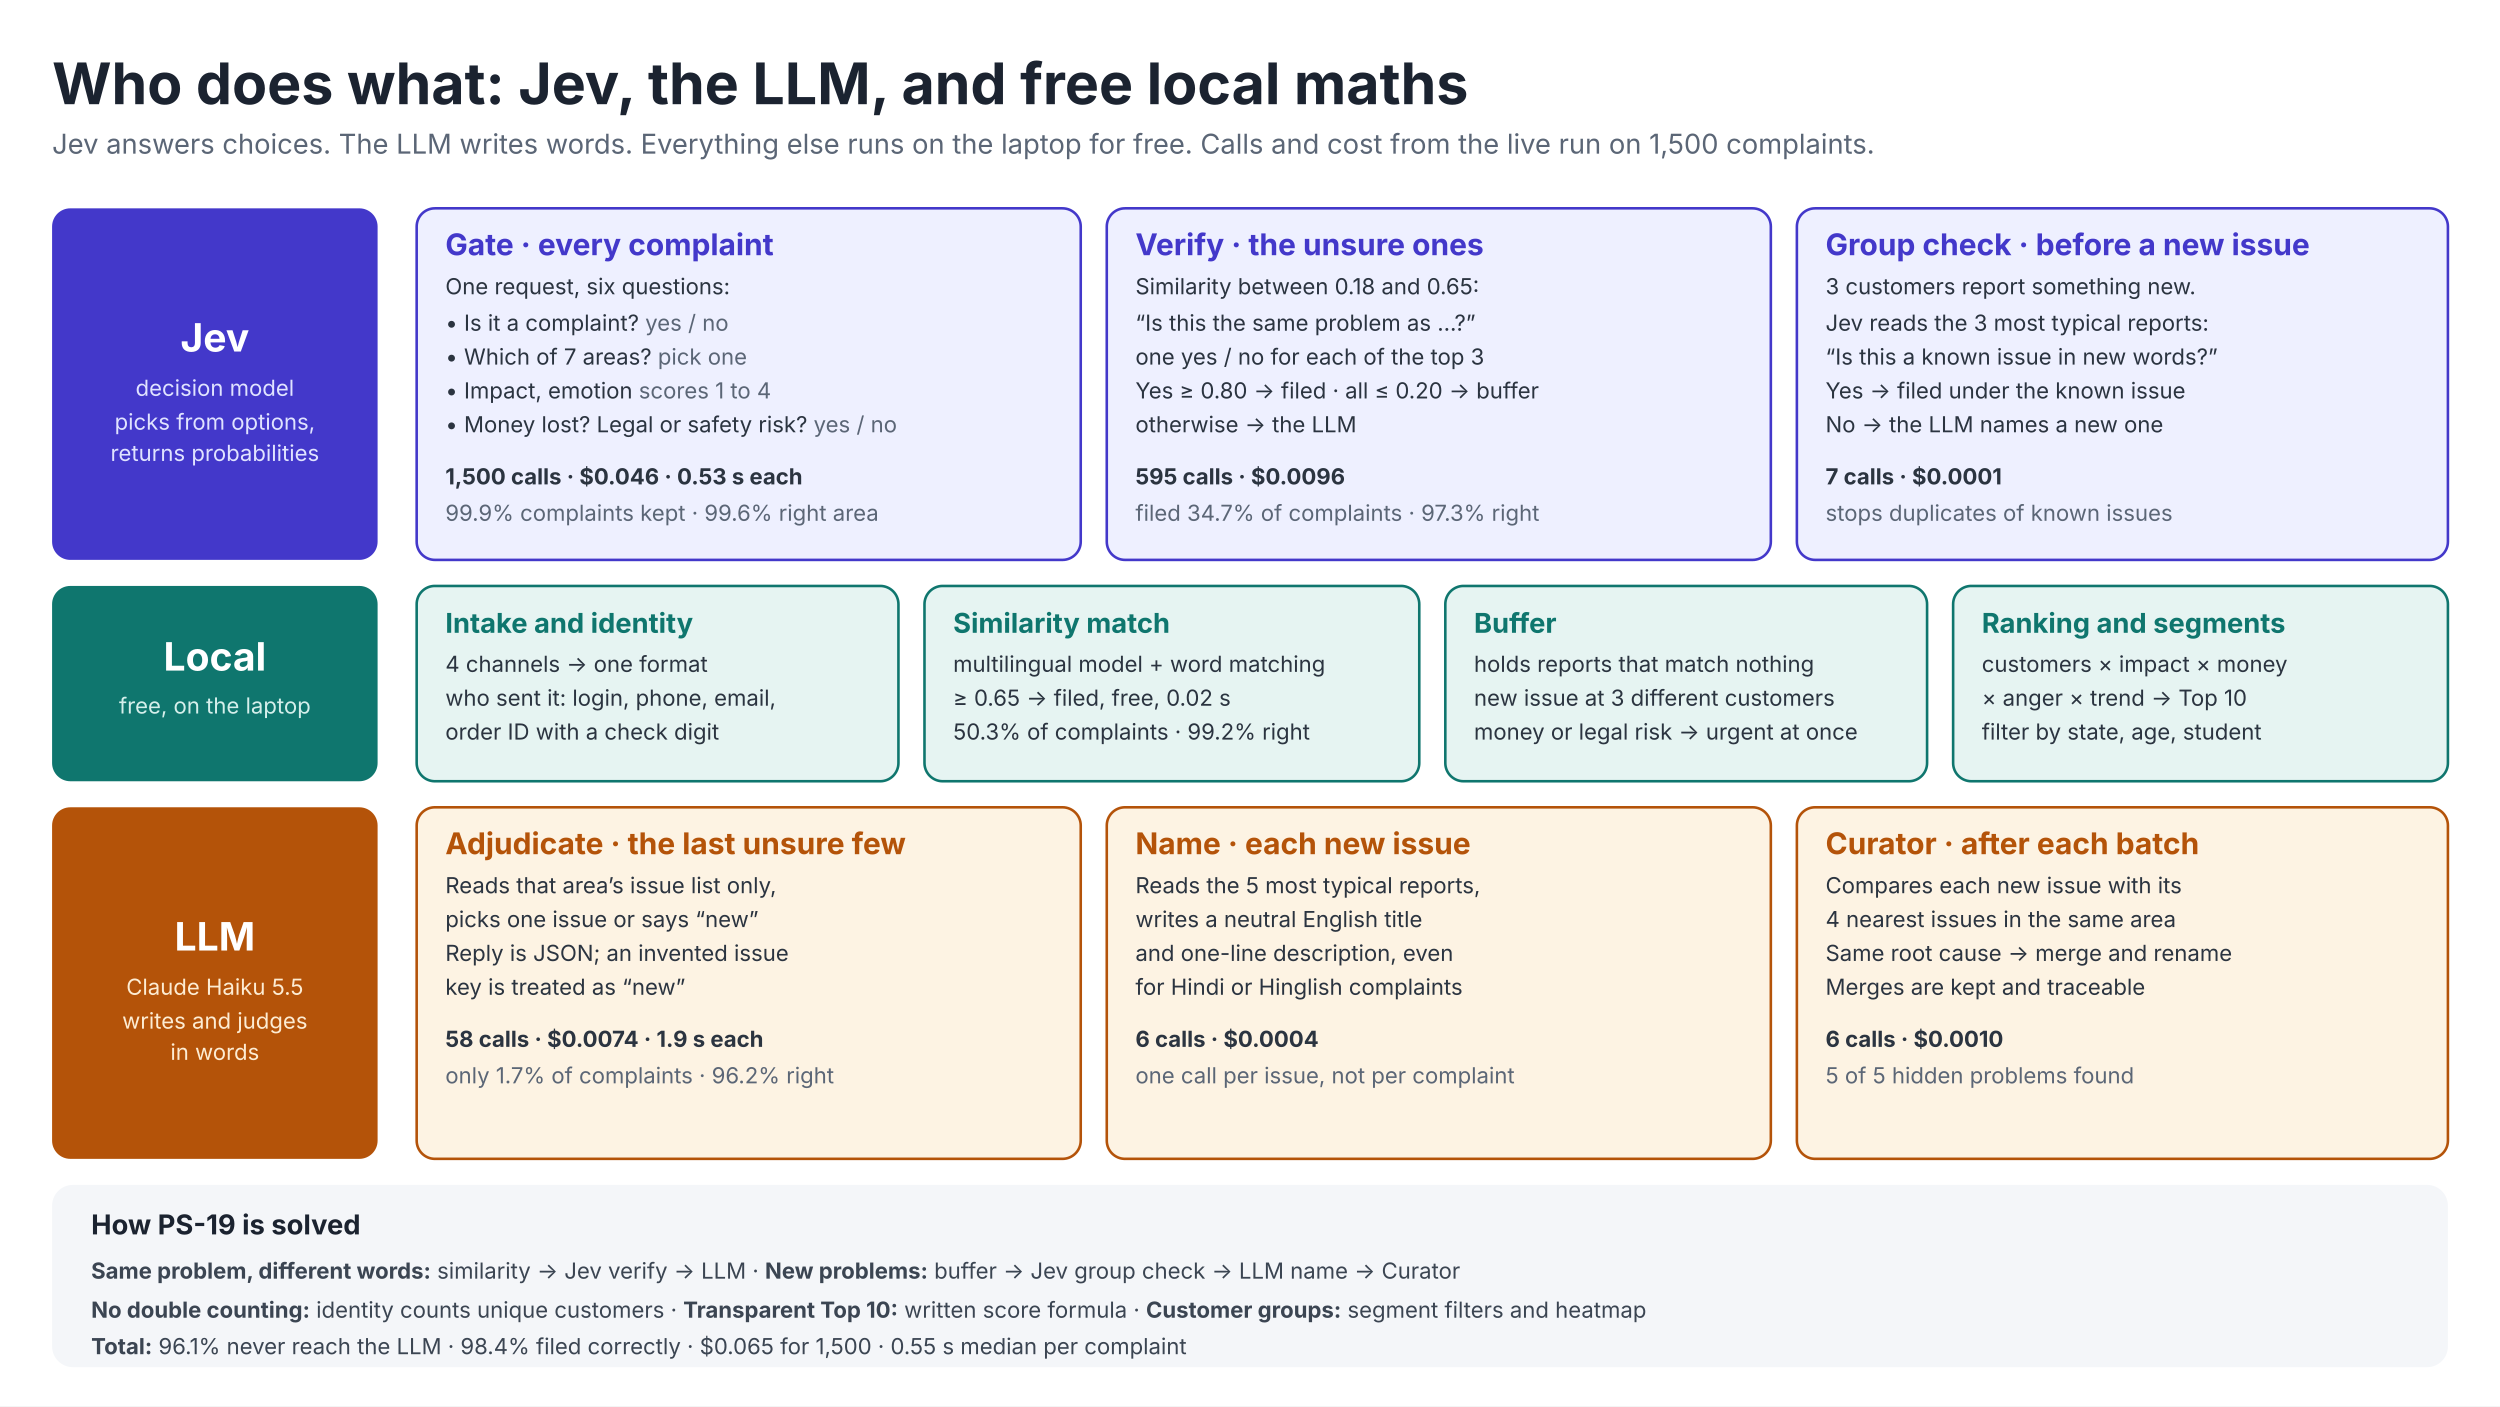
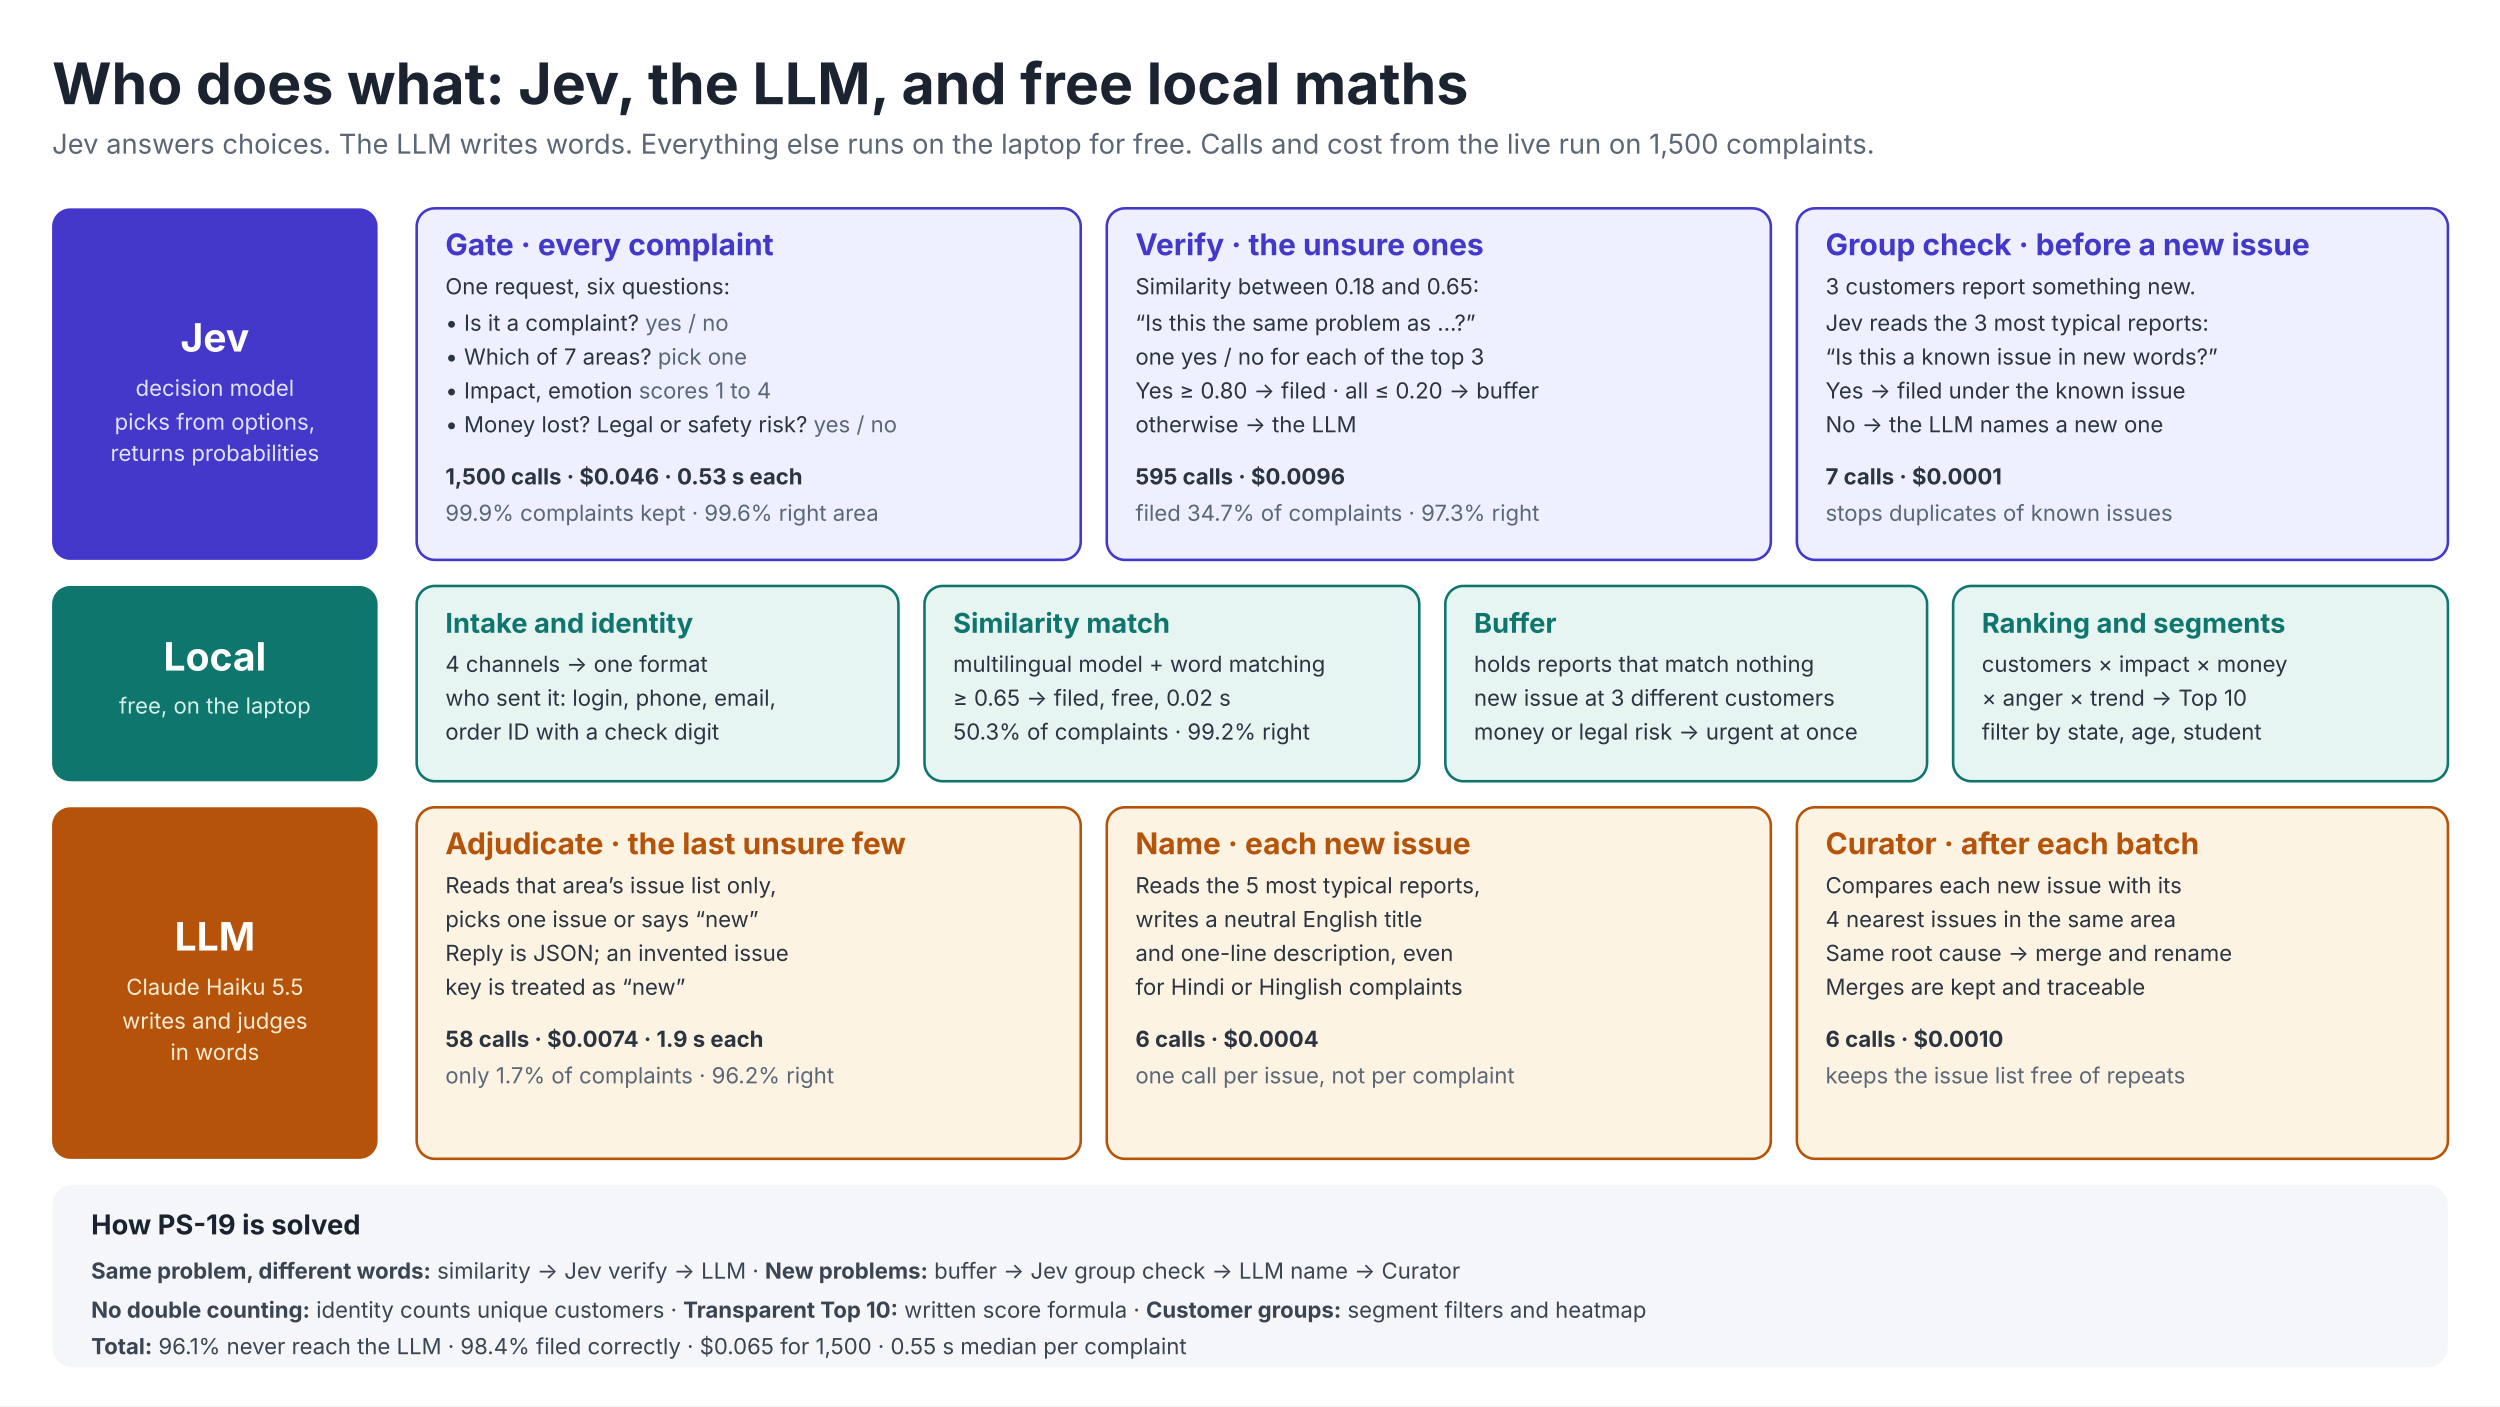
<svg xmlns="http://www.w3.org/2000/svg" width="1920" height="1080" viewBox="0 0 1920 1080" font-family="Segoe UI, Inter, Arial, sans-serif">
  <rect width="1920" height="1080" fill="#FFFFFF" />
  <text x="40" y="80" font-size="44" font-weight="700" fill="#1B2330">Who does what: Jev, the LLM, and free local maths</text>
  <text x="40" y="118" font-size="21" fill="#5B6676">Jev answers choices. The LLM writes words. Everything else runs on the laptop for free. Calls and cost from the live run on 1,500 complaints.</text>
  <g font-weight="700">
    <rect x="40" y="160" width="250" height="270" rx="14" fill="#4338CA" />
    <text x="165" y="270" font-size="30" fill="#FFFFFF" text-anchor="middle">Jev</text>
    <text x="165" y="304" font-size="17" font-weight="400" fill="#E0E3FF" text-anchor="middle">decision model</text>
    <text x="165" y="330" font-size="17" font-weight="400" fill="#E0E3FF" text-anchor="middle">picks from options,</text>
    <text x="165" y="354" font-size="17" font-weight="400" fill="#E0E3FF" text-anchor="middle">returns probabilities</text>
    <rect x="40" y="450" width="250" height="150" rx="14" fill="#0F766E" />
    <text x="165" y="515" font-size="30" fill="#FFFFFF" text-anchor="middle">Local</text>
    <text x="165" y="548" font-size="17" font-weight="400" fill="#D5EFEB" text-anchor="middle">free, on the laptop</text>
    <rect x="40" y="620" width="250" height="270" rx="14" fill="#B45309" />
    <text x="165" y="730" font-size="30" fill="#FFFFFF" text-anchor="middle">LLM</text>
    <text x="165" y="764" font-size="17" font-weight="400" fill="#FDECD3" text-anchor="middle">Claude Haiku 5.5</text>
    <text x="165" y="790" font-size="17" font-weight="400" fill="#FDECD3" text-anchor="middle">writes and judges</text>
    <text x="165" y="814" font-size="17" font-weight="400" fill="#FDECD3" text-anchor="middle">in words</text>
  </g>
  <g font-size="17" fill="#2B3440">
    <rect x="320" y="160" width="510" height="270" rx="14" fill="#EEF0FF" stroke="#4338CA" stroke-width="2" />
    <text x="342" y="196" font-size="23" font-weight="700" fill="#4338CA">Gate · every complaint</text>
    <text x="342" y="226">One request, six questions:</text>
    <text x="342" y="254">• Is it a complaint? <tspan fill="#5B6676">yes / no</tspan>
    </text>
    <text x="342" y="280">• Which of 7 areas? <tspan fill="#5B6676">pick one</tspan>
    </text>
    <text x="342" y="306">• Impact, emotion <tspan fill="#5B6676">scores 1 to 4</tspan>
    </text>
    <text x="342" y="332">• Money lost? Legal or safety risk? <tspan fill="#5B6676">yes / no</tspan>
    </text>
    <text x="342" y="372" font-weight="700">1,500 calls · $0.046 · 0.53 s each</text>
    <text x="342" y="400" fill="#5B6676">99.9% complaints kept · 99.6% right area</text>
    <rect x="850" y="160" width="510" height="270" rx="14" fill="#EEF0FF" stroke="#4338CA" stroke-width="2" />
    <text x="872" y="196" font-size="23" font-weight="700" fill="#4338CA">Verify · the unsure ones</text>
    <text x="872" y="226">Similarity between 0.18 and 0.65:</text>
    <text x="872" y="254">“Is this the same problem as …?”</text>
    <text x="872" y="280">one yes / no for each of the top 3</text>
    <text x="872" y="306">Yes ≥ 0.80 → filed · all ≤ 0.20 → buffer</text>
    <text x="872" y="332">otherwise → the LLM</text>
    <text x="872" y="372" font-weight="700">595 calls · $0.0096</text>
    <text x="872" y="400" fill="#5B6676">filed 34.7% of complaints · 97.3% right</text>
    <rect x="1380" y="160" width="500" height="270" rx="14" fill="#EEF0FF" stroke="#4338CA" stroke-width="2" />
    <text x="1402" y="196" font-size="23" font-weight="700" fill="#4338CA">Group check · before a new issue</text>
    <text x="1402" y="226">3 customers report something new.</text>
    <text x="1402" y="254">Jev reads the 3 most typical reports:</text>
    <text x="1402" y="280">“Is this a known issue in new words?”</text>
    <text x="1402" y="306">Yes → filed under the known issue</text>
    <text x="1402" y="332">No → the LLM names a new one</text>
    <text x="1402" y="372" font-weight="700">7 calls · $0.0001</text>
    <text x="1402" y="400" fill="#5B6676">stops duplicates of known issues</text>
    <g>
      <rect x="320" y="450" width="370" height="150" rx="14" fill="#E6F4F2" stroke="#0F766E" stroke-width="2" />
      <text x="342" y="486" font-size="21" font-weight="700" fill="#0F766E">Intake and identity</text>
      <text x="342" y="516">4 channels → one format</text>
      <text x="342" y="542">who sent it: login, phone, email,</text>
      <text x="342" y="568">order ID with a check digit</text>
      <rect x="710" y="450" width="380" height="150" rx="14" fill="#E6F4F2" stroke="#0F766E" stroke-width="2" />
      <text x="732" y="486" font-size="21" font-weight="700" fill="#0F766E">Similarity match</text>
      <text x="732" y="516">multilingual model + word matching</text>
      <text x="732" y="542">≥ 0.65 → filed, free, 0.02 s</text>
      <text x="732" y="568">50.3% of complaints · 99.2% right</text>
      <rect x="1110" y="450" width="370" height="150" rx="14" fill="#E6F4F2" stroke="#0F766E" stroke-width="2" />
      <text x="1132" y="486" font-size="21" font-weight="700" fill="#0F766E">Buffer</text>
      <text x="1132" y="516">holds reports that match nothing</text>
      <text x="1132" y="542">new issue at 3 different customers</text>
      <text x="1132" y="568">money or legal risk → urgent at once</text>
      <rect x="1500" y="450" width="380" height="150" rx="14" fill="#E6F4F2" stroke="#0F766E" stroke-width="2" />
      <text x="1522" y="486" font-size="21" font-weight="700" fill="#0F766E">Ranking and segments</text>
      <text x="1522" y="516">customers × impact × money</text>
      <text x="1522" y="542">× anger × trend → Top 10</text>
      <text x="1522" y="568">filter by state, age, student</text>
    </g>
    <rect x="320" y="620" width="510" height="270" rx="14" fill="#FDF3E3" stroke="#B45309" stroke-width="2" />
    <text x="342" y="656" font-size="23" font-weight="700" fill="#B45309">Adjudicate · the last unsure few</text>
    <text x="342" y="686">Reads that area’s issue list only,</text>
    <text x="342" y="712">picks one issue or says “new”</text>
    <text x="342" y="738">Reply is JSON; an invented issue</text>
    <text x="342" y="764">key is treated as “new”</text>
    <text x="342" y="804" font-weight="700">58 calls · $0.0074 · 1.9 s each</text>
    <text x="342" y="832" fill="#5B6676">only 1.7% of complaints · 96.2% right</text>
    <rect x="850" y="620" width="510" height="270" rx="14" fill="#FDF3E3" stroke="#B45309" stroke-width="2" />
    <text x="872" y="656" font-size="23" font-weight="700" fill="#B45309">Name · each new issue</text>
    <text x="872" y="686">Reads the 5 most typical reports,</text>
    <text x="872" y="712">writes a neutral English title</text>
    <text x="872" y="738">and one-line description, even</text>
    <text x="872" y="764">for Hindi or Hinglish complaints</text>
    <text x="872" y="804" font-weight="700">6 calls · $0.0004</text>
    <text x="872" y="832" fill="#5B6676">one call per issue, not per complaint</text>
    <rect x="1380" y="620" width="500" height="270" rx="14" fill="#FDF3E3" stroke="#B45309" stroke-width="2" />
    <text x="1402" y="656" font-size="23" font-weight="700" fill="#B45309">Curator · after each batch</text>
    <text x="1402" y="686">Compares each new issue with its</text>
    <text x="1402" y="712">4 nearest issues in the same area</text>
    <text x="1402" y="738">Same root cause → merge and rename</text>
    <text x="1402" y="764">Merges are kept and traceable</text>
    <text x="1402" y="804" font-weight="700">6 calls · $0.0010</text>
-     <text x="1402" y="832" fill="#5B6676">5 of 5 hidden problems found</text>
+     <text x="1402" y="832" fill="#5B6676">keeps the issue list free of repeats</text>
  </g>
  <rect x="40" y="910" width="1840" height="140" rx="16" fill="#F4F6F9" />
  <text x="70" y="948" font-size="21" font-weight="700" fill="#1B2330">How PS-19 is solved</text>
  <g font-size="17" fill="#3B4552">
    <text x="70" y="982">
      <tspan font-weight="700">Same problem, different words:</tspan> similarity → Jev verify → LLM  ·  <tspan font-weight="700">New problems:</tspan> buffer → Jev group check → LLM name → Curator</text>
    <text x="70" y="1012">
      <tspan font-weight="700">No double counting:</tspan> identity counts unique customers  ·  <tspan font-weight="700">Transparent Top 10:</tspan> written score formula  ·  <tspan font-weight="700">Customer groups:</tspan> segment filters and heatmap</text>
    <text x="70" y="1040">
      <tspan font-weight="700">Total:</tspan> 96.1% never reach the LLM · 98.4% filed correctly · $0.065 for 1,500 · 0.55 s median per complaint</text>
  </g>
</svg>
